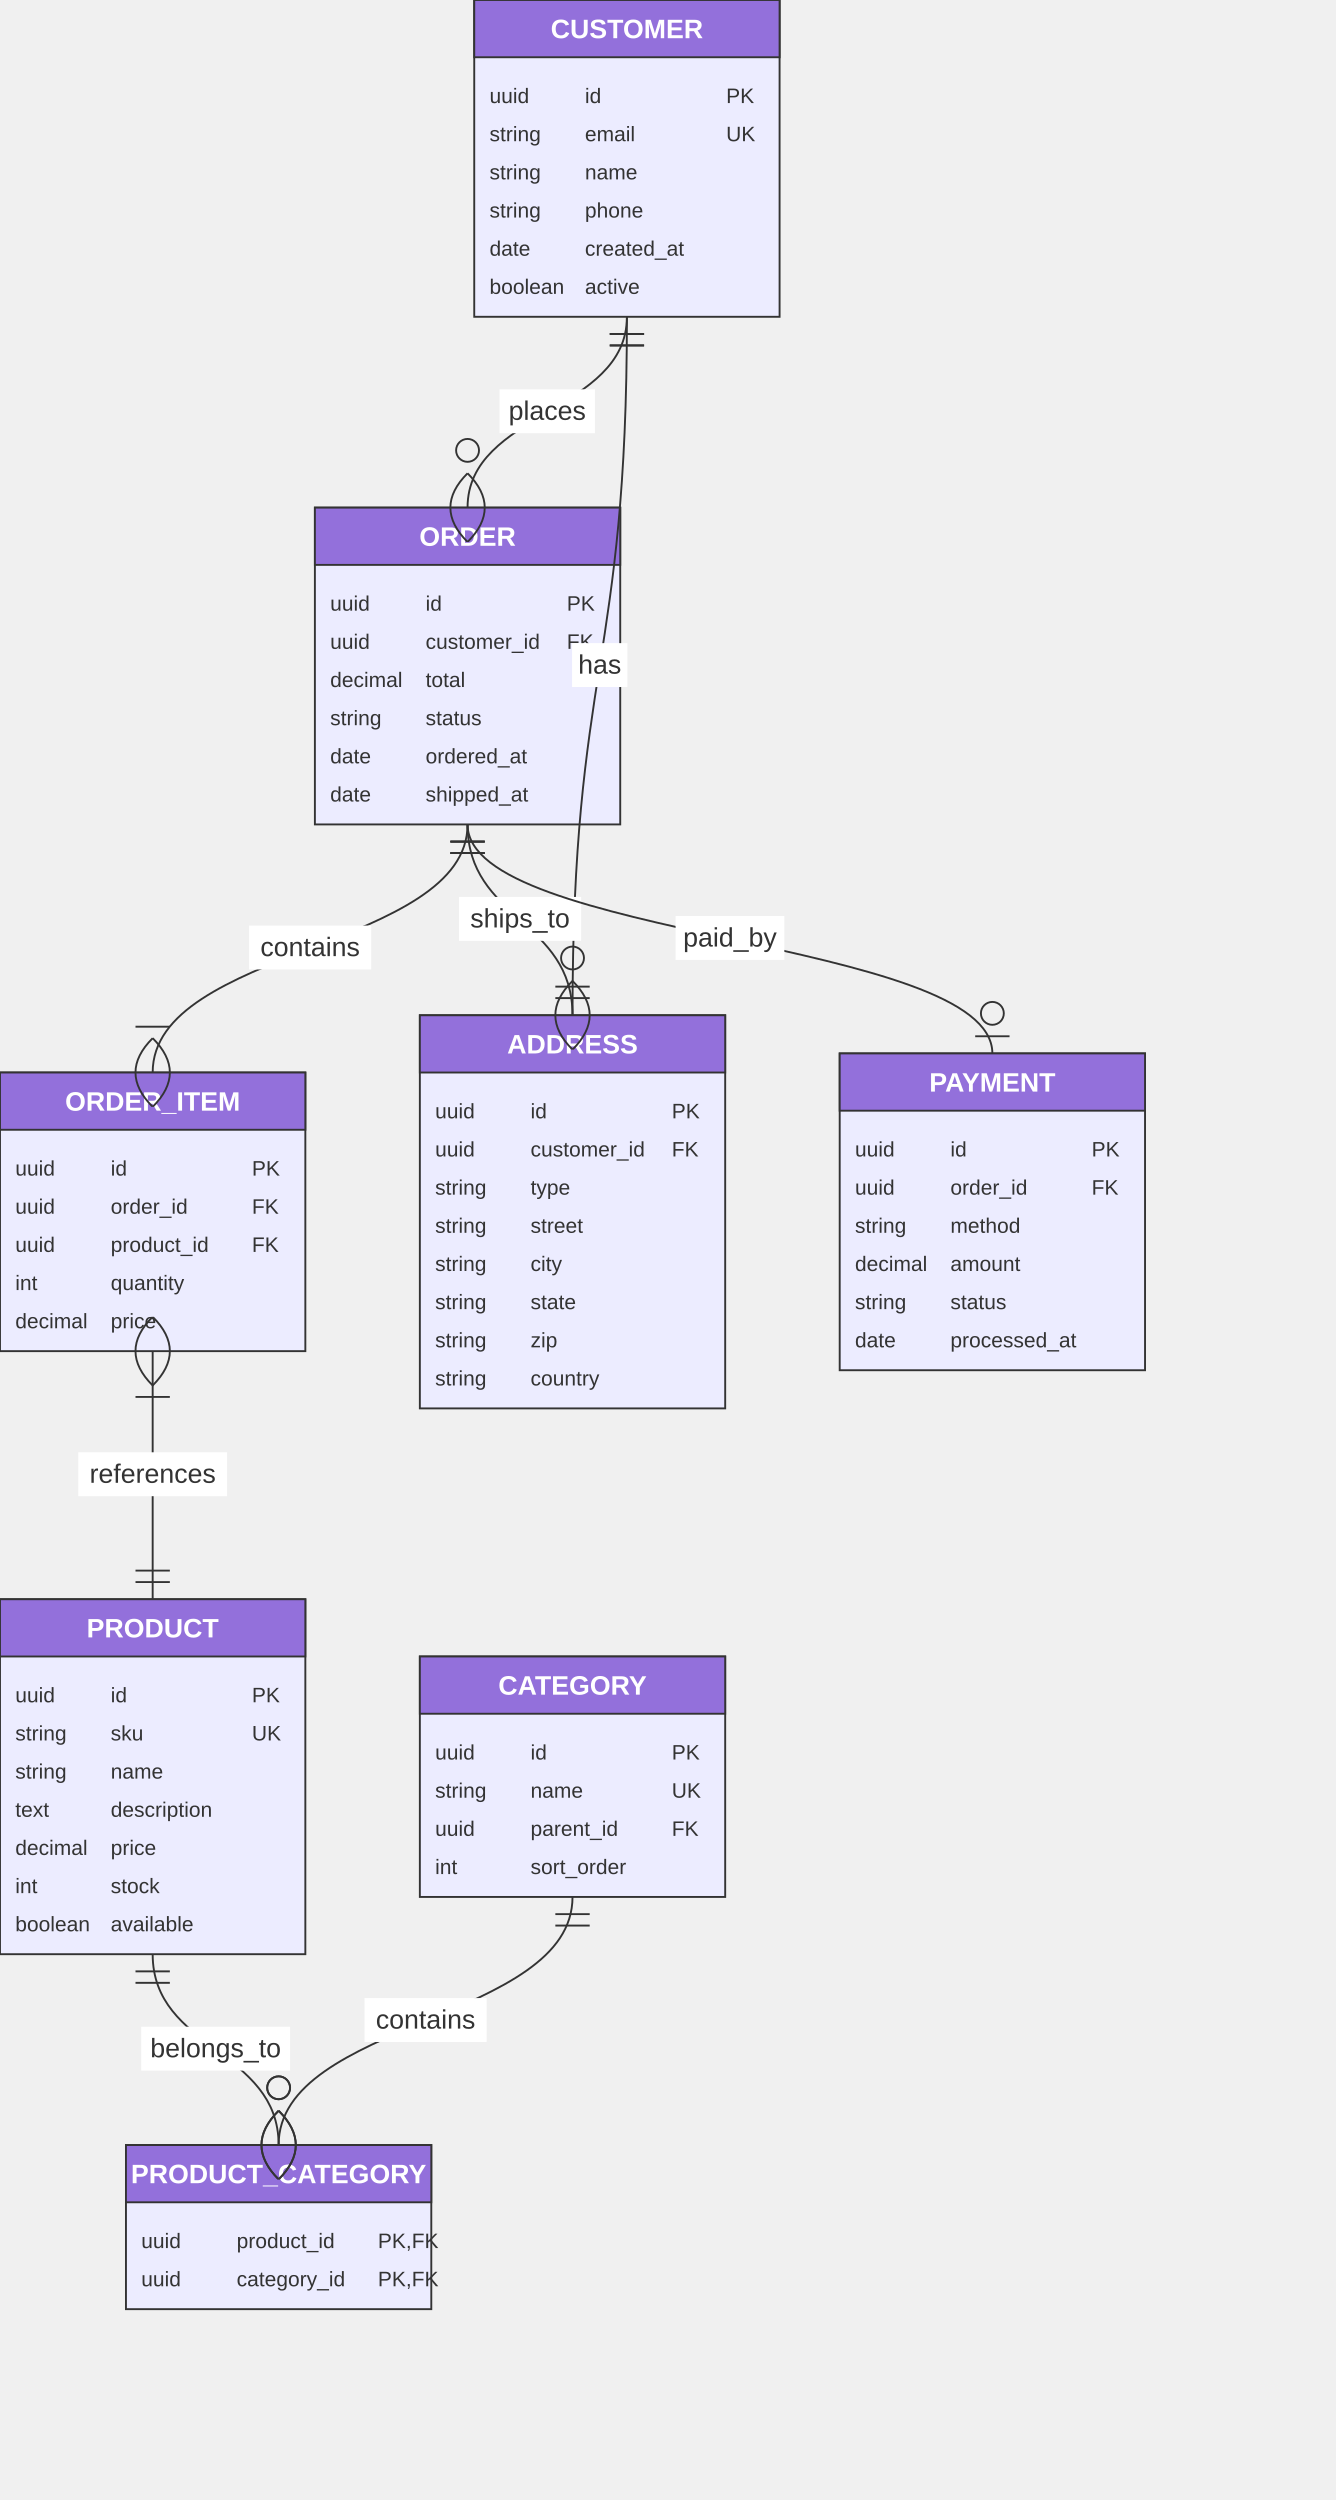
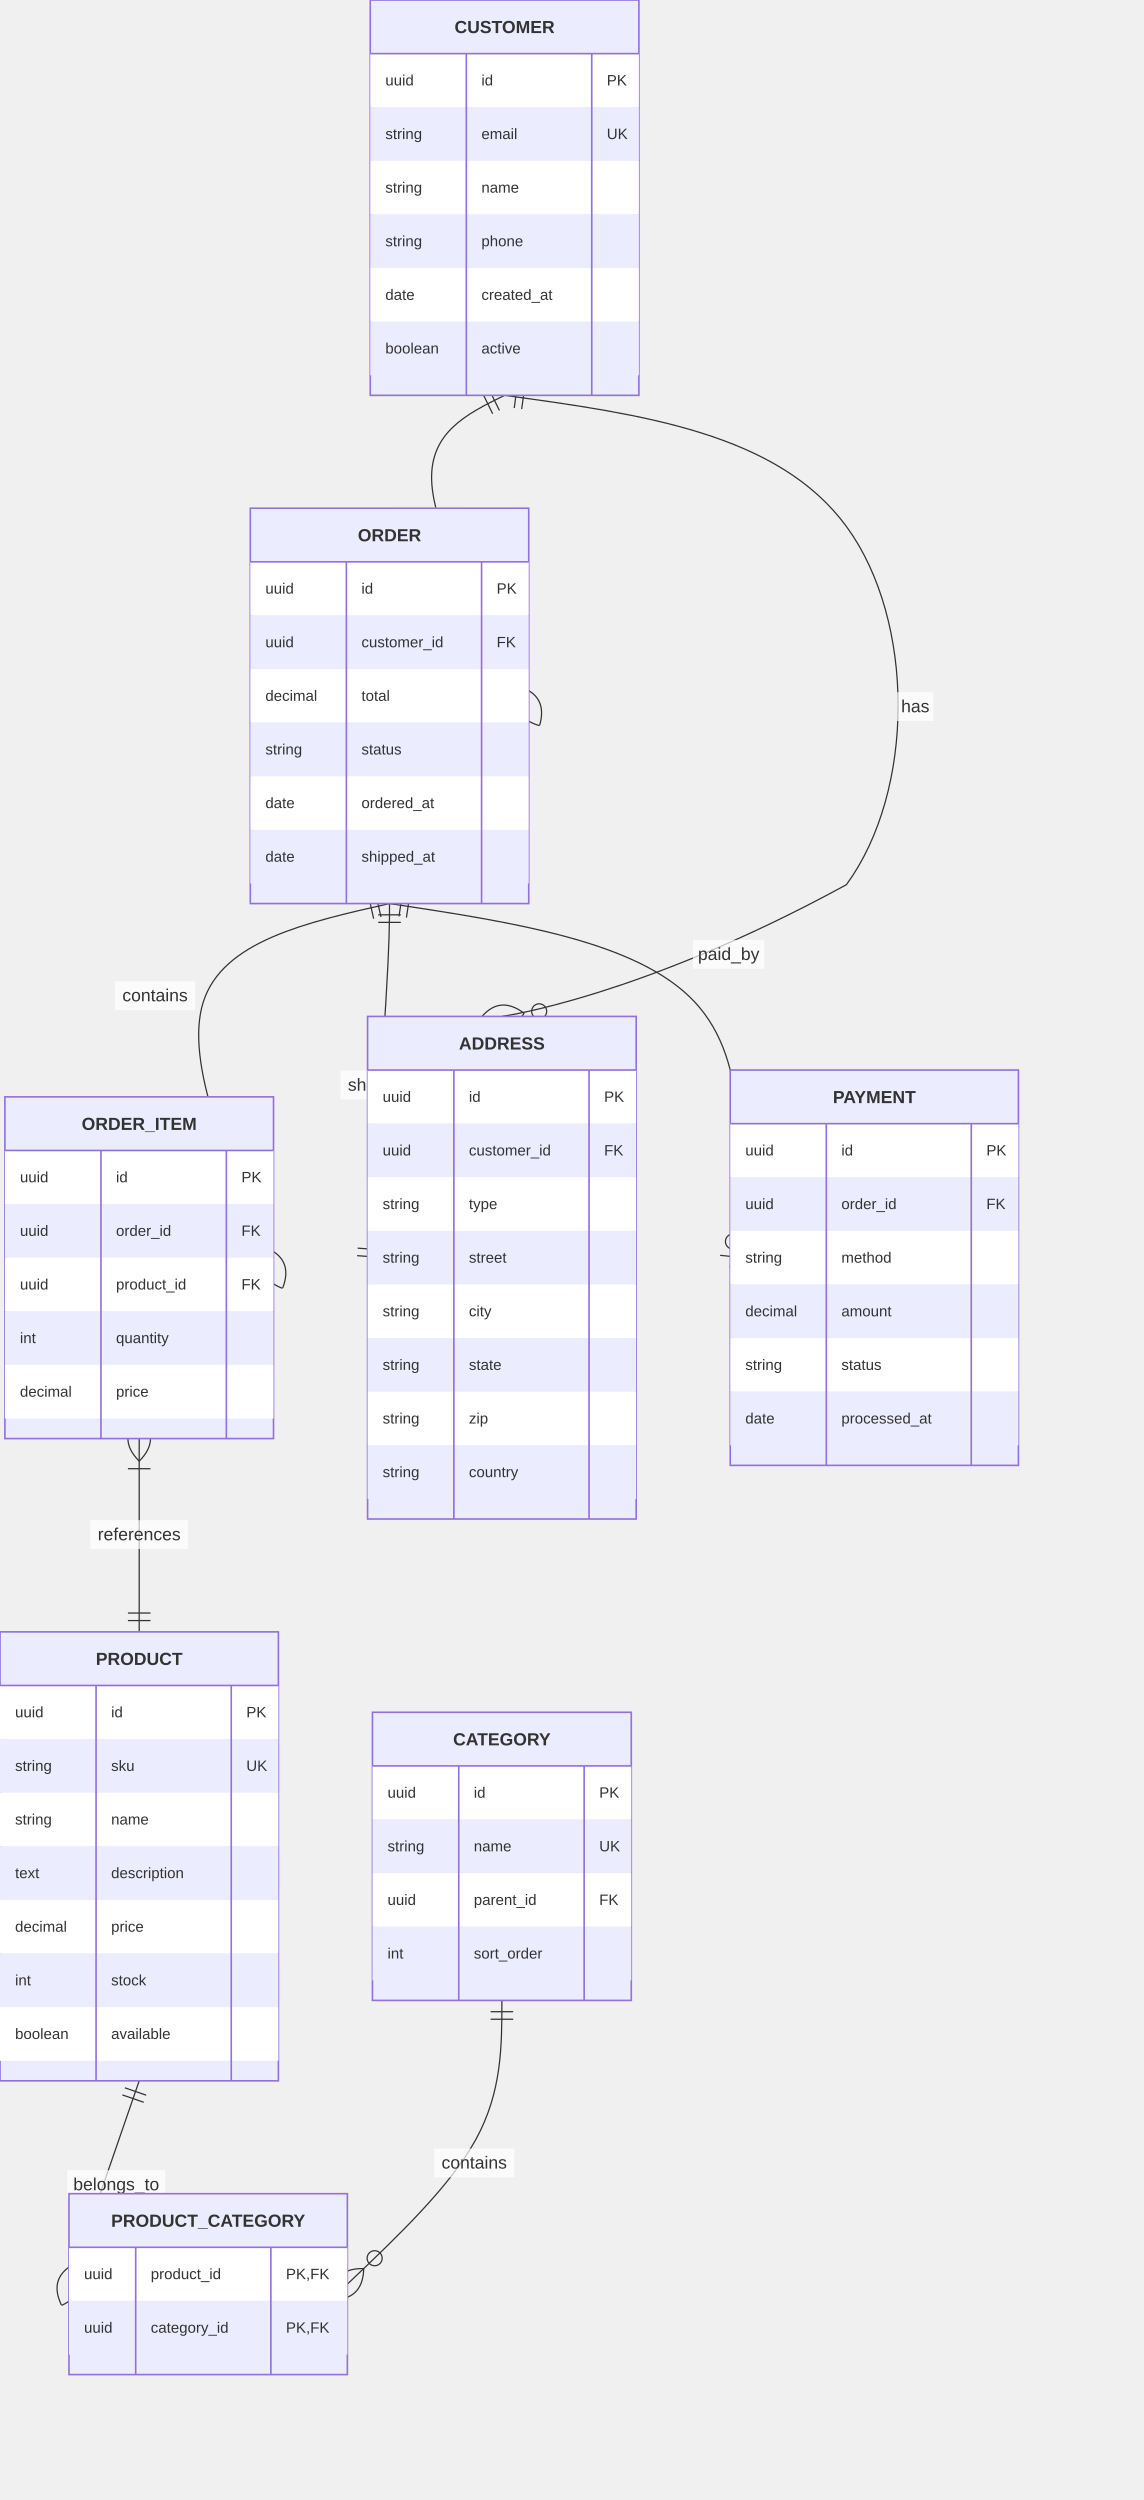
- <svg xmlns="http://www.w3.org/2000/svg" width="700" height="1310" viewBox="0 0 700 1310" class="mermaid">
+ <svg xmlns="http://www.w3.org/2000/svg" width="912.1" height="1993.5" viewBox="0 0 912.1 1993.5" class="mermaid">
  <style>

.mermaid {
  font-family: trebuchet ms, verdana, arial, sans-serif;
  font-size: 16px;
}

.node rect,
.node polygon,
.node circle,
.node ellipse,
.node path {
  fill: #ECECFF;
  stroke: #9370DB;
  stroke-width: 1px;
}

.node line {
  stroke: #9370DB;
  stroke-width: 1px;
}

.node .label {
  fill: #333333;
}

.node text {
  fill: #333333;
  font-family: trebuchet ms, verdana, arial, sans-serif;
  font-size: 16px;
}

.edge-path {
  fill: none;
  stroke: #333333;
  stroke-width: 1px;
}

.edge-label {
  fill: #333333;
  font-family: trebuchet ms, verdana, arial, sans-serif;
}

.edge-label-bg {
  fill: rgba(232, 232, 232, 0.8);
}

.subgraph {
  fill: #ffffde;
  stroke: #aaaa33;
  stroke-width: 1px;
}

.subgraph-title {
  fill: #333333;
  font-weight: bold;
}

.cluster rect {
  fill: #ffffde;
  stroke: #aaaa33;
  stroke-width: 1px;
  rx: 5px;
  ry: 5px;
}

.cluster-label {
  fill: #333333;
  font-family: trebuchet ms, verdana, arial, sans-serif;
  font-size: 16px;
  font-weight: bold;
}

marker path {
  fill: #333333;
  stroke: #333333;
}


.er-title {
  fill: #333333;
}

.entity-box {
  fill: #ECECFF;
-   stroke: #333333;
+   stroke: #9370DB;
}

.entity-header {
  fill: #9370DB;
-   stroke: #333333;
+   stroke: #9370DB;
}

.entity-name {
-   fill: #FFFFFF;
+   fill: #333333;
  font-weight: bold;
}

.entity-attr {
  fill: #333333;
}

.relationshipLine {
  stroke: #333333;
  stroke-width: 1;
  fill: none;
}

.relationship-label {
  fill: #333333;
}

+ .relationship-label-background {
+   fill: #ffffff;
+   opacity: 0.7;
+ }
+ 
.marker {
  fill: none;
  stroke: #333333;
  stroke-width: 1;
}

.marker circle {
-   fill: white;
+   fill: #ffffff;
+ }
+ 
+ .row-rect-odd {
+   fill: #ffffff;
+ }
+ 
+ .row-rect-even {
+   fill: #ECECFF;
+ }
+ 
+ .divider {
+   stroke: #9370DB;
}

  </style>
  <defs>
    <marker id="er-onlyOneStart" viewBox="0 0 18 18" refX="0" refY="9" markerWidth="18" markerHeight="18" orient="auto">
      <path d="M9,0 L9,18 M15,0 L15,18" class="marker" />
    </marker>
    <marker id="er-onlyOneEnd" viewBox="0 0 18 18" refX="18" refY="9" markerWidth="18" markerHeight="18" orient="auto">
      <path d="M3,0 L3,18 M9,0 L9,18" class="marker" />
    </marker>
    <marker id="er-zeroOrOneStart" viewBox="0 0 30 18" refX="0" refY="9" markerWidth="30" markerHeight="18" orient="auto">
      <circle cx="21" cy="9" r="6" class="marker" fill="white" />
      <path d="M9,0 L9,18" class="marker" />
    </marker>
    <marker id="er-zeroOrOneEnd" viewBox="0 0 30 18" refX="30" refY="9" markerWidth="30" markerHeight="18" orient="auto">
      <circle cx="9" cy="9" r="6" class="marker" fill="white" />
      <path d="M21,0 L21,18" class="marker" />
    </marker>
    <marker id="er-oneOrMoreStart" viewBox="0 0 45 36" refX="18" refY="18" markerWidth="45" markerHeight="36" orient="auto">
      <path d="M0,18 Q 18,0 36,18 Q 18,36 0,18 M42,9 L42,27" class="marker" />
    </marker>
    <marker id="er-oneOrMoreEnd" viewBox="0 0 45 36" refX="27" refY="18" markerWidth="45" markerHeight="36" orient="auto">
      <path d="M3,9 L3,27 M9,18 Q27,0 45,18 Q27,36 9,18" class="marker" />
    </marker>
    <marker id="er-zeroOrMoreStart" viewBox="0 0 57 36" refX="18" refY="18" markerWidth="57" markerHeight="36" orient="auto">
      <circle cx="48" cy="18" r="6" class="marker" fill="white" />
      <path d="M0,18 Q18,0 36,18 Q18,36 0,18" class="marker" />
    </marker>
    <marker id="er-zeroOrMoreEnd" viewBox="0 0 57 36" refX="39" refY="18" markerWidth="57" markerHeight="36" orient="auto">
      <circle cx="9" cy="18" r="6" class="marker" fill="white" />
      <path d="M21,18 Q39,0 57,18 Q39,36 21,18" class="marker" />
    </marker>
  </defs>
  <g class="root">
    <g class="clusters">

    </g>
    <g class="edgePaths">

    </g>
    <g class="edgeLabels">

    </g>
    <g class="nodes">

    </g>
+     <g class="relationship">
+       <path d="M 402.35 315.25 C 371.77 330.25, 341.18 345.25, 344.39 386.52 C 347.60 427.79, 384.60 495.33, 421.60 562.88" class="relationshipLine" marker-end="url(#er-zeroOrMoreEnd)" marker-start="url(#er-onlyOneStart)" />
+       <rect x="316.551" y="404.75" width="50" height="23" rx="0" ry="0" class="relationship-label-background" />
+       <text x="341.551" y="420.75" class="relationship-label" text-anchor="middle" font-size="14">places</text>
+     </g>
+     <g class="relationship">
+       <path d="M 310.60 720.50 C 244.07 735.50, 177.53 750.50, 162.12 798.90 C 146.70 847.29, 182.40 929.08, 218.10 1010.88" class="relationshipLine" marker-start="url(#er-onlyOneStart)" marker-end="url(#er-oneOrMoreEnd)" />
+       <rect x="91.625" y="782.425" width="64" height="23" rx="0" ry="0" class="relationship-label-background" />
+       <text x="123.625" y="798.425" class="relationship-label" font-size="14" text-anchor="middle">contains</text>
+     </g>
+     <g class="relationship">
+       <path d="M 111.00 1147.12 C 111.00 1183.50, 111.00 1219.88, 111.00 1245.56 C 111.00 1271.25, 111.00 1286.25, 111.00 1301.25" class="relationshipLine" marker-start="url(#er-oneOrMoreStart)" marker-end="url(#er-onlyOneEnd)" />
+       <rect x="72" y="1212.188" width="78" height="23" rx="0" ry="0" class="relationship-label-background" />
+       <text x="111" y="1228.188" class="relationship-label" font-size="14" text-anchor="middle">references</text>
+     </g>
+     <g class="relationship">
+       <path d="M 111.00 1659.25 L 55.00 1821.38" class="relationshipLine" marker-end="url(#er-zeroOrMoreEnd)" marker-start="url(#er-onlyOneStart)" />
+       <rect x="53.705" y="1730.513" width="78" height="23" rx="0" ry="0" class="relationship-label-background" />
+       <text x="92.705" y="1746.513" class="relationship-label" text-anchor="middle" font-size="14">belongs_to</text>
+     </g>
+     <g class="relationship">
+       <path d="M 400.20 1595.12 C 400.20 1631.50, 400.20 1667.88, 379.67 1705.58 C 359.13 1743.29, 318.07 1782.33, 277.00 1821.38" class="relationshipLine" marker-end="url(#er-zeroOrMoreEnd)" marker-start="url(#er-onlyOneStart)" />
+       <rect x="346.144" y="1713.218" width="64" height="23" rx="0" ry="0" class="relationship-label-background" />
+       <text x="378.144" y="1729.218" class="relationship-label" font-size="14" text-anchor="middle">contains</text>
+     </g>
+     <g class="relationship">
+       <path d="M 402.35 315.25 C 511.52 330.25, 620.68 345.25, 675.27 420.29 C 729.85 495.33, 729.85 630.42, 674.91 705.46 C 510.08 795.50, 400.20 810.50, 400.20 810.50" class="relationshipLine" marker-end="url(#er-zeroOrMoreEnd)" marker-start="url(#er-onlyOneStart)" />
+       <rect x="715.35" y="551.94" width="29" height="23" rx="0" ry="0" class="relationship-label-background" />
+       <text x="729.85" y="567.94" class="relationship-label" font-size="14" text-anchor="middle">has</text>
+     </g>
+     <g class="relationship">
+       <path d="M 310.60 720.50 C 310.60 735.50, 310.60 750.50, 307.68 798.90 C 304.77 847.29, 298.93 929.08, 293.10 1010.88" class="relationshipLine" marker-end="url(#er-onlyOneEnd)" marker-start="url(#er-onlyOneStart)" />
+       <rect x="271.451" y="853.745" width="64" height="23" rx="0" ry="0" class="relationship-label-background" />
+       <text x="303.451" y="869.745" class="relationship-label" text-anchor="middle" font-size="14">ships_to</text>
+     </g>
+     <g class="relationship">
+       <path d="M 310.60 720.50 C 409.60 735.50, 508.60 750.50, 553.88 798.90 C 599.17 847.29, 590.73 929.08, 582.30 1010.88" class="relationshipLine" marker-start="url(#er-onlyOneStart)" marker-end="url(#er-zeroOrOneEnd)" />
+       <rect x="552.546" y="749.477" width="57" height="23" rx="0" ry="0" class="relationship-label-background" />
+       <text x="581.046" y="765.477" class="relationship-label" font-size="14" text-anchor="middle">paid_by</text>
+     </g>
    <g class="entity-node" id="entity-ADDRESS-6">
-       <rect x="220" y="532" width="160" height="206" rx="0" ry="0" class="entity-box" fill="#ECECFF" stroke="#333333" stroke-width="1" />
-       <rect x="220" y="532" width="160" height="30" rx="0" ry="0" class="entity-header" fill="#9370DB" stroke="#333333" stroke-width="1" />
-       <text x="300" y="552" class="entity-name" text-anchor="middle" fill="#FFFFFF" font-weight="bold" font-size="14">ADDRESS</text>
-       <text x="228" y="586" class="entity-attr attribute-type" font-size="11" text-anchor="start">uuid</text>
-       <text x="278" y="586" class="entity-attr attribute-name" text-anchor="start" font-size="11">id</text>
-       <text x="352" y="586" class="entity-attr attribute-key" text-anchor="start" font-size="11">PK</text>
-       <text x="228" y="606" class="entity-attr attribute-type" font-size="11" text-anchor="start">uuid</text>
-       <text x="278" y="606" class="entity-attr attribute-name" font-size="11" text-anchor="start">customer_id</text>
-       <text x="352" y="606" class="entity-attr attribute-key" font-size="11" text-anchor="start">FK</text>
-       <text x="228" y="626" class="entity-attr attribute-type" font-size="11" text-anchor="start">string</text>
-       <text x="278" y="626" class="entity-attr attribute-name" font-size="11" text-anchor="start">type</text>
-       <text x="228" y="646" class="entity-attr attribute-type" text-anchor="start" font-size="11">string</text>
-       <text x="278" y="646" class="entity-attr attribute-name" text-anchor="start" font-size="11">street</text>
-       <text x="228" y="666" class="entity-attr attribute-type" font-size="11" text-anchor="start">string</text>
-       <text x="278" y="666" class="entity-attr attribute-name" text-anchor="start" font-size="11">city</text>
-       <text x="228" y="686" class="entity-attr attribute-type" font-size="11" text-anchor="start">string</text>
-       <text x="278" y="686" class="entity-attr attribute-name" text-anchor="start" font-size="11">state</text>
-       <text x="228" y="706" class="entity-attr attribute-type" text-anchor="start" font-size="11">string</text>
-       <text x="278" y="706" class="entity-attr attribute-name" font-size="11" text-anchor="start">zip</text>
-       <text x="228" y="726" class="entity-attr attribute-type" font-size="11" text-anchor="start">string</text>
-       <text x="278" y="726" class="entity-attr attribute-name" text-anchor="start" font-size="11">country</text>
+       <rect x="293.1" y="810.5" width="214.2" height="400.75" rx="0" ry="0" class="entity-box" stroke-width="1.3" />
+       <rect x="293.1" y="853.25" width="214.2" height="42.75" rx="0" ry="0" class="row-rect-odd" stroke-width="1.3" />
+       <rect x="293.1" y="896" width="214.2" height="42.75" rx="0" ry="0" class="row-rect-even" stroke-width="1.3" />
+       <rect x="293.1" y="938.75" width="214.2" height="42.75" rx="0" ry="0" class="row-rect-odd" stroke-width="1.3" />
+       <rect x="293.1" y="981.5" width="214.2" height="42.75" rx="0" ry="0" class="row-rect-even" stroke-width="1.3" />
+       <rect x="293.1" y="1024.25" width="214.2" height="42.75" rx="0" ry="0" class="row-rect-odd" stroke-width="1.3" />
+       <rect x="293.1" y="1067" width="214.2" height="42.75" rx="0" ry="0" class="row-rect-even" stroke-width="1.3" />
+       <rect x="293.1" y="1109.75" width="214.2" height="42.75" rx="0" ry="0" class="row-rect-odd" stroke-width="1.3" />
+       <rect x="293.1" y="1152.5" width="214.2" height="42.75" rx="0" ry="0" class="row-rect-even" stroke-width="1.3" />
+       <line x1="293.1" y1="853.25" x2="507.3" y2="853.25" class="divider" stroke-width="1.3" />
+       <line x1="361.9" y1="853.25" x2="361.9" y2="1211.25" class="divider" stroke-width="1.3" />
+       <line x1="469.7" y1="853.25" x2="469.7" y2="1211.25" class="divider" stroke-width="1.3" />
+       <text x="400.2" y="836.875" class="entity-name" font-size="14" text-anchor="middle">ADDRESS</text>
+       <text x="305.1" y="878.625" class="entity-attr attribute-type" text-anchor="start" font-size="12">uuid</text>
+       <text x="373.9" y="878.625" class="entity-attr attribute-name" text-anchor="start" font-size="12">id</text>
+       <text x="481.7" y="878.625" class="entity-attr attribute-key" font-size="12" text-anchor="start">PK</text>
+       <text x="305.1" y="921.375" class="entity-attr attribute-type" font-size="12" text-anchor="start">uuid</text>
+       <text x="373.9" y="921.375" class="entity-attr attribute-name" text-anchor="start" font-size="12">customer_id</text>
+       <text x="481.7" y="921.375" class="entity-attr attribute-key" text-anchor="start" font-size="12">FK</text>
+       <text x="305.1" y="964.125" class="entity-attr attribute-type" text-anchor="start" font-size="12">string</text>
+       <text x="373.9" y="964.125" class="entity-attr attribute-name" text-anchor="start" font-size="12">type</text>
+       <text x="305.1" y="1006.875" class="entity-attr attribute-type" font-size="12" text-anchor="start">string</text>
+       <text x="373.9" y="1006.875" class="entity-attr attribute-name" text-anchor="start" font-size="12">street</text>
+       <text x="305.1" y="1049.625" class="entity-attr attribute-type" text-anchor="start" font-size="12">string</text>
+       <text x="373.9" y="1049.625" class="entity-attr attribute-name" text-anchor="start" font-size="12">city</text>
+       <text x="305.1" y="1092.375" class="entity-attr attribute-type" text-anchor="start" font-size="12">string</text>
+       <text x="373.9" y="1092.375" class="entity-attr attribute-name" font-size="12" text-anchor="start">state</text>
+       <text x="305.1" y="1135.125" class="entity-attr attribute-type" font-size="12" text-anchor="start">string</text>
+       <text x="373.9" y="1135.125" class="entity-attr attribute-name" font-size="12" text-anchor="start">zip</text>
+       <text x="305.1" y="1177.875" class="entity-attr attribute-type" text-anchor="start" font-size="12">string</text>
+       <text x="373.9" y="1177.875" class="entity-attr attribute-name" font-size="12" text-anchor="start">country</text>
    </g>
    <g class="entity-node" id="entity-CATEGORY-5">
-       <rect x="220" y="868" width="160" height="126" rx="0" ry="0" class="entity-box" stroke-width="1" stroke="#333333" fill="#ECECFF" />
-       <rect x="220" y="868" width="160" height="30" rx="0" ry="0" class="entity-header" stroke="#333333" fill="#9370DB" stroke-width="1" />
-       <text x="300" y="888" class="entity-name" fill="#FFFFFF" text-anchor="middle" font-size="14" font-weight="bold">CATEGORY</text>
-       <text x="228" y="922" class="entity-attr attribute-type" font-size="11" text-anchor="start">uuid</text>
-       <text x="278" y="922" class="entity-attr attribute-name" font-size="11" text-anchor="start">id</text>
-       <text x="352" y="922" class="entity-attr attribute-key" font-size="11" text-anchor="start">PK</text>
-       <text x="228" y="942" class="entity-attr attribute-type" font-size="11" text-anchor="start">string</text>
-       <text x="278" y="942" class="entity-attr attribute-name" text-anchor="start" font-size="11">name</text>
-       <text x="352" y="942" class="entity-attr attribute-key" font-size="11" text-anchor="start">UK</text>
-       <text x="228" y="962" class="entity-attr attribute-type" font-size="11" text-anchor="start">uuid</text>
-       <text x="278" y="962" class="entity-attr attribute-name" text-anchor="start" font-size="11">parent_id</text>
-       <text x="352" y="962" class="entity-attr attribute-key" text-anchor="start" font-size="11">FK</text>
-       <text x="228" y="982" class="entity-attr attribute-type" font-size="11" text-anchor="start">int</text>
-       <text x="278" y="982" class="entity-attr attribute-name" font-size="11" text-anchor="start">sort_order</text>
+       <rect x="297" y="1365.375" width="206.4" height="229.75" rx="0" ry="0" class="entity-box" stroke-width="1.3" />
+       <rect x="297" y="1408.125" width="206.4" height="42.75" rx="0" ry="0" class="row-rect-odd" stroke-width="1.3" />
+       <rect x="297" y="1450.875" width="206.4" height="42.75" rx="0" ry="0" class="row-rect-even" stroke-width="1.3" />
+       <rect x="297" y="1493.625" width="206.4" height="42.75" rx="0" ry="0" class="row-rect-odd" stroke-width="1.3" />
+       <rect x="297" y="1536.375" width="206.4" height="42.75" rx="0" ry="0" class="row-rect-even" stroke-width="1.3" />
+       <line x1="297" y1="1408.125" x2="503.4" y2="1408.125" class="divider" stroke-width="1.3" />
+       <line x1="365.8" y1="1408.125" x2="365.8" y2="1595.125" class="divider" stroke-width="1.3" />
+       <line x1="465.8" y1="1408.125" x2="465.8" y2="1595.125" class="divider" stroke-width="1.3" />
+       <text x="400.2" y="1391.75" class="entity-name" font-size="14" text-anchor="middle">CATEGORY</text>
+       <text x="309" y="1433.5" class="entity-attr attribute-type" text-anchor="start" font-size="12">uuid</text>
+       <text x="377.8" y="1433.5" class="entity-attr attribute-name" text-anchor="start" font-size="12">id</text>
+       <text x="477.8" y="1433.5" class="entity-attr attribute-key" font-size="12" text-anchor="start">PK</text>
+       <text x="309" y="1476.25" class="entity-attr attribute-type" font-size="12" text-anchor="start">string</text>
+       <text x="377.8" y="1476.25" class="entity-attr attribute-name" text-anchor="start" font-size="12">name</text>
+       <text x="477.8" y="1476.25" class="entity-attr attribute-key" font-size="12" text-anchor="start">UK</text>
+       <text x="309" y="1519" class="entity-attr attribute-type" font-size="12" text-anchor="start">uuid</text>
+       <text x="377.8" y="1519" class="entity-attr attribute-name" font-size="12" text-anchor="start">parent_id</text>
+       <text x="477.8" y="1519" class="entity-attr attribute-key" text-anchor="start" font-size="12">FK</text>
+       <text x="309" y="1561.75" class="entity-attr attribute-type" text-anchor="start" font-size="12">int</text>
+       <text x="377.8" y="1561.75" class="entity-attr attribute-name" font-size="12" text-anchor="start">sort_order</text>
    </g>
    <g class="entity-node" id="entity-CUSTOMER-0">
-       <rect x="248.5" y="0" width="160" height="166" rx="0" ry="0" class="entity-box" stroke="#333333" fill="#ECECFF" stroke-width="1" />
-       <rect x="248.5" y="0" width="160" height="30" rx="0" ry="0" class="entity-header" stroke-width="1" stroke="#333333" fill="#9370DB" />
-       <text x="328.5" y="20" class="entity-name" text-anchor="middle" font-size="14" font-weight="bold" fill="#FFFFFF">CUSTOMER</text>
-       <text x="256.5" y="54" class="entity-attr attribute-type" text-anchor="start" font-size="11">uuid</text>
-       <text x="306.5" y="54" class="entity-attr attribute-name" font-size="11" text-anchor="start">id</text>
-       <text x="380.5" y="54" class="entity-attr attribute-key" text-anchor="start" font-size="11">PK</text>
-       <text x="256.5" y="74" class="entity-attr attribute-type" text-anchor="start" font-size="11">string</text>
-       <text x="306.5" y="74" class="entity-attr attribute-name" text-anchor="start" font-size="11">email</text>
-       <text x="380.5" y="74" class="entity-attr attribute-key" font-size="11" text-anchor="start">UK</text>
-       <text x="256.5" y="94" class="entity-attr attribute-type" font-size="11" text-anchor="start">string</text>
-       <text x="306.5" y="94" class="entity-attr attribute-name" text-anchor="start" font-size="11">name</text>
-       <text x="256.5" y="114" class="entity-attr attribute-type" text-anchor="start" font-size="11">string</text>
-       <text x="306.5" y="114" class="entity-attr attribute-name" text-anchor="start" font-size="11">phone</text>
-       <text x="256.5" y="134" class="entity-attr attribute-type" text-anchor="start" font-size="11">date</text>
-       <text x="306.5" y="134" class="entity-attr attribute-name" text-anchor="start" font-size="11">created_at</text>
-       <text x="256.5" y="154" class="entity-attr attribute-type" text-anchor="start" font-size="11">boolean</text>
-       <text x="306.5" y="154" class="entity-attr attribute-name" font-size="11" text-anchor="start">active</text>
+       <rect x="295.25" y="0" width="214.2" height="315.25" rx="0" ry="0" class="entity-box" stroke-width="1.3" />
+       <rect x="295.25" y="42.75" width="214.2" height="42.75" rx="0" ry="0" class="row-rect-odd" stroke-width="1.3" />
+       <rect x="295.25" y="85.5" width="214.2" height="42.75" rx="0" ry="0" class="row-rect-even" stroke-width="1.3" />
+       <rect x="295.25" y="128.25" width="214.2" height="42.75" rx="0" ry="0" class="row-rect-odd" stroke-width="1.3" />
+       <rect x="295.25" y="171" width="214.2" height="42.75" rx="0" ry="0" class="row-rect-even" stroke-width="1.3" />
+       <rect x="295.25" y="213.75" width="214.2" height="42.75" rx="0" ry="0" class="row-rect-odd" stroke-width="1.3" />
+       <rect x="295.25" y="256.5" width="214.2" height="42.75" rx="0" ry="0" class="row-rect-even" stroke-width="1.3" />
+       <line x1="295.25" y1="42.75" x2="509.45" y2="42.75" class="divider" stroke-width="1.3" />
+       <line x1="371.85" y1="42.75" x2="371.85" y2="315.25" class="divider" stroke-width="1.3" />
+       <line x1="471.85" y1="42.75" x2="471.85" y2="315.25" class="divider" stroke-width="1.3" />
+       <text x="402.35" y="26.375" class="entity-name" text-anchor="middle" font-size="14">CUSTOMER</text>
+       <text x="307.25" y="68.125" class="entity-attr attribute-type" font-size="12" text-anchor="start">uuid</text>
+       <text x="383.85" y="68.125" class="entity-attr attribute-name" font-size="12" text-anchor="start">id</text>
+       <text x="483.85" y="68.125" class="entity-attr attribute-key" font-size="12" text-anchor="start">PK</text>
+       <text x="307.25" y="110.875" class="entity-attr attribute-type" text-anchor="start" font-size="12">string</text>
+       <text x="383.85" y="110.875" class="entity-attr attribute-name" font-size="12" text-anchor="start">email</text>
+       <text x="483.85" y="110.875" class="entity-attr attribute-key" text-anchor="start" font-size="12">UK</text>
+       <text x="307.25" y="153.625" class="entity-attr attribute-type" text-anchor="start" font-size="12">string</text>
+       <text x="383.85" y="153.625" class="entity-attr attribute-name" text-anchor="start" font-size="12">name</text>
+       <text x="307.25" y="196.375" class="entity-attr attribute-type" font-size="12" text-anchor="start">string</text>
+       <text x="383.85" y="196.375" class="entity-attr attribute-name" font-size="12" text-anchor="start">phone</text>
+       <text x="307.25" y="239.125" class="entity-attr attribute-type" font-size="12" text-anchor="start">date</text>
+       <text x="383.85" y="239.125" class="entity-attr attribute-name" text-anchor="start" font-size="12">created_at</text>
+       <text x="307.25" y="281.875" class="entity-attr attribute-type" text-anchor="start" font-size="12">boolean</text>
+       <text x="383.85" y="281.875" class="entity-attr attribute-name" text-anchor="start" font-size="12">active</text>
    </g>
    <g class="entity-node" id="entity-ORDER-1">
-       <rect x="165" y="266" width="160" height="166" rx="0" ry="0" class="entity-box" fill="#ECECFF" stroke="#333333" stroke-width="1" />
-       <rect x="165" y="266" width="160" height="30" rx="0" ry="0" class="entity-header" stroke="#333333" fill="#9370DB" stroke-width="1" />
-       <text x="245" y="286" class="entity-name" font-weight="bold" fill="#FFFFFF" font-size="14" text-anchor="middle">ORDER</text>
-       <text x="173" y="320" class="entity-attr attribute-type" text-anchor="start" font-size="11">uuid</text>
-       <text x="223" y="320" class="entity-attr attribute-name" font-size="11" text-anchor="start">id</text>
-       <text x="297" y="320" class="entity-attr attribute-key" text-anchor="start" font-size="11">PK</text>
-       <text x="173" y="340" class="entity-attr attribute-type" font-size="11" text-anchor="start">uuid</text>
-       <text x="223" y="340" class="entity-attr attribute-name" font-size="11" text-anchor="start">customer_id</text>
-       <text x="297" y="340" class="entity-attr attribute-key" font-size="11" text-anchor="start">FK</text>
-       <text x="173" y="360" class="entity-attr attribute-type" text-anchor="start" font-size="11">decimal</text>
-       <text x="223" y="360" class="entity-attr attribute-name" text-anchor="start" font-size="11">total</text>
-       <text x="173" y="380" class="entity-attr attribute-type" text-anchor="start" font-size="11">string</text>
-       <text x="223" y="380" class="entity-attr attribute-name" text-anchor="start" font-size="11">status</text>
-       <text x="173" y="400" class="entity-attr attribute-type" text-anchor="start" font-size="11">date</text>
-       <text x="223" y="400" class="entity-attr attribute-name" font-size="11" text-anchor="start">ordered_at</text>
-       <text x="173" y="420" class="entity-attr attribute-type" text-anchor="start" font-size="11">date</text>
-       <text x="223" y="420" class="entity-attr attribute-name" text-anchor="start" font-size="11">shipped_at</text>
+       <rect x="199.6" y="405.25" width="222" height="315.25" rx="0" ry="0" class="entity-box" stroke-width="1.3" />
+       <rect x="199.6" y="448" width="222" height="42.75" rx="0" ry="0" class="row-rect-odd" stroke-width="1.3" />
+       <rect x="199.6" y="490.75" width="222" height="42.75" rx="0" ry="0" class="row-rect-even" stroke-width="1.3" />
+       <rect x="199.6" y="533.5" width="222" height="42.75" rx="0" ry="0" class="row-rect-odd" stroke-width="1.3" />
+       <rect x="199.6" y="576.25" width="222" height="42.75" rx="0" ry="0" class="row-rect-even" stroke-width="1.3" />
+       <rect x="199.6" y="619" width="222" height="42.75" rx="0" ry="0" class="row-rect-odd" stroke-width="1.3" />
+       <rect x="199.6" y="661.75" width="222" height="42.75" rx="0" ry="0" class="row-rect-even" stroke-width="1.3" />
+       <line x1="199.6" y1="448" x2="421.6" y2="448" class="divider" stroke-width="1.3" />
+       <line x1="276.2" y1="448" x2="276.2" y2="720.5" class="divider" stroke-width="1.3" />
+       <line x1="384" y1="448" x2="384" y2="720.5" class="divider" stroke-width="1.3" />
+       <text x="310.6" y="431.625" class="entity-name" text-anchor="middle" font-size="14">ORDER</text>
+       <text x="211.6" y="473.375" class="entity-attr attribute-type" font-size="12" text-anchor="start">uuid</text>
+       <text x="288.2" y="473.375" class="entity-attr attribute-name" text-anchor="start" font-size="12">id</text>
+       <text x="396" y="473.375" class="entity-attr attribute-key" text-anchor="start" font-size="12">PK</text>
+       <text x="211.6" y="516.125" class="entity-attr attribute-type" font-size="12" text-anchor="start">uuid</text>
+       <text x="288.2" y="516.125" class="entity-attr attribute-name" text-anchor="start" font-size="12">customer_id</text>
+       <text x="396" y="516.125" class="entity-attr attribute-key" text-anchor="start" font-size="12">FK</text>
+       <text x="211.6" y="558.875" class="entity-attr attribute-type" text-anchor="start" font-size="12">decimal</text>
+       <text x="288.2" y="558.875" class="entity-attr attribute-name" font-size="12" text-anchor="start">total</text>
+       <text x="211.6" y="601.625" class="entity-attr attribute-type" font-size="12" text-anchor="start">string</text>
+       <text x="288.2" y="601.625" class="entity-attr attribute-name" font-size="12" text-anchor="start">status</text>
+       <text x="211.6" y="644.375" class="entity-attr attribute-type" text-anchor="start" font-size="12">date</text>
+       <text x="288.2" y="644.375" class="entity-attr attribute-name" text-anchor="start" font-size="12">ordered_at</text>
+       <text x="211.6" y="687.125" class="entity-attr attribute-type" text-anchor="start" font-size="12">date</text>
+       <text x="288.2" y="687.125" class="entity-attr attribute-name" font-size="12" text-anchor="start">shipped_at</text>
    </g>
    <g class="entity-node" id="entity-ORDER_ITEM-2">
-       <rect x="0" y="562" width="160" height="146" rx="0" ry="0" class="entity-box" stroke="#333333" stroke-width="1" fill="#ECECFF" />
-       <rect x="0" y="562" width="160" height="30" rx="0" ry="0" class="entity-header" stroke="#333333" fill="#9370DB" stroke-width="1" />
-       <text x="80" y="582" class="entity-name" fill="#FFFFFF" text-anchor="middle" font-size="14" font-weight="bold">ORDER_ITEM</text>
-       <text x="8" y="616" class="entity-attr attribute-type" font-size="11" text-anchor="start">uuid</text>
-       <text x="58" y="616" class="entity-attr attribute-name" text-anchor="start" font-size="11">id</text>
-       <text x="132" y="616" class="entity-attr attribute-key" text-anchor="start" font-size="11">PK</text>
-       <text x="8" y="636" class="entity-attr attribute-type" text-anchor="start" font-size="11">uuid</text>
-       <text x="58" y="636" class="entity-attr attribute-name" text-anchor="start" font-size="11">order_id</text>
-       <text x="132" y="636" class="entity-attr attribute-key" text-anchor="start" font-size="11">FK</text>
-       <text x="8" y="656" class="entity-attr attribute-type" font-size="11" text-anchor="start">uuid</text>
-       <text x="58" y="656" class="entity-attr attribute-name" font-size="11" text-anchor="start">product_id</text>
-       <text x="132" y="656" class="entity-attr attribute-key" font-size="11" text-anchor="start">FK</text>
-       <text x="8" y="676" class="entity-attr attribute-type" font-size="11" text-anchor="start">int</text>
-       <text x="58" y="676" class="entity-attr attribute-name" font-size="11" text-anchor="start">quantity</text>
-       <text x="8" y="696" class="entity-attr attribute-type" font-size="11" text-anchor="start">decimal</text>
-       <text x="58" y="696" class="entity-attr attribute-name" text-anchor="start" font-size="11">price</text>
+       <rect x="3.9" y="874.625" width="214.2" height="272.5" rx="0" ry="0" class="entity-box" stroke-width="1.3" />
+       <rect x="3.9" y="917.375" width="214.2" height="42.75" rx="0" ry="0" class="row-rect-odd" stroke-width="1.3" />
+       <rect x="3.9" y="960.125" width="214.2" height="42.75" rx="0" ry="0" class="row-rect-even" stroke-width="1.3" />
+       <rect x="3.9" y="1002.875" width="214.2" height="42.75" rx="0" ry="0" class="row-rect-odd" stroke-width="1.3" />
+       <rect x="3.9" y="1045.625" width="214.2" height="42.75" rx="0" ry="0" class="row-rect-even" stroke-width="1.3" />
+       <rect x="3.9" y="1088.375" width="214.2" height="42.75" rx="0" ry="0" class="row-rect-odd" stroke-width="1.3" />
+       <line x1="3.9" y1="917.375" x2="218.1" y2="917.375" class="divider" stroke-width="1.3" />
+       <line x1="80.5" y1="917.375" x2="80.5" y2="1147.125" class="divider" stroke-width="1.3" />
+       <line x1="180.5" y1="917.375" x2="180.5" y2="1147.125" class="divider" stroke-width="1.3" />
+       <text x="111" y="901" class="entity-name" text-anchor="middle" font-size="14">ORDER_ITEM</text>
+       <text x="15.9" y="942.75" class="entity-attr attribute-type" text-anchor="start" font-size="12">uuid</text>
+       <text x="92.5" y="942.75" class="entity-attr attribute-name" font-size="12" text-anchor="start">id</text>
+       <text x="192.5" y="942.75" class="entity-attr attribute-key" text-anchor="start" font-size="12">PK</text>
+       <text x="15.9" y="985.5" class="entity-attr attribute-type" font-size="12" text-anchor="start">uuid</text>
+       <text x="92.5" y="985.5" class="entity-attr attribute-name" font-size="12" text-anchor="start">order_id</text>
+       <text x="192.5" y="985.5" class="entity-attr attribute-key" font-size="12" text-anchor="start">FK</text>
+       <text x="15.9" y="1028.25" class="entity-attr attribute-type" text-anchor="start" font-size="12">uuid</text>
+       <text x="92.5" y="1028.25" class="entity-attr attribute-name" text-anchor="start" font-size="12">product_id</text>
+       <text x="192.5" y="1028.25" class="entity-attr attribute-key" text-anchor="start" font-size="12">FK</text>
+       <text x="15.9" y="1071" class="entity-attr attribute-type" text-anchor="start" font-size="12">int</text>
+       <text x="92.5" y="1071" class="entity-attr attribute-name" font-size="12" text-anchor="start">quantity</text>
+       <text x="15.9" y="1113.75" class="entity-attr attribute-type" text-anchor="start" font-size="12">decimal</text>
+       <text x="92.5" y="1113.75" class="entity-attr attribute-name" font-size="12" text-anchor="start">price</text>
    </g>
    <g class="entity-node" id="entity-PAYMENT-7">
-       <rect x="440" y="552" width="160" height="166" rx="0" ry="0" class="entity-box" stroke="#333333" fill="#ECECFF" stroke-width="1" />
-       <rect x="440" y="552" width="160" height="30" rx="0" ry="0" class="entity-header" fill="#9370DB" stroke-width="1" stroke="#333333" />
-       <text x="520" y="572" class="entity-name" text-anchor="middle" font-weight="bold" font-size="14" fill="#FFFFFF">PAYMENT</text>
-       <text x="448" y="606" class="entity-attr attribute-type" text-anchor="start" font-size="11">uuid</text>
-       <text x="498" y="606" class="entity-attr attribute-name" text-anchor="start" font-size="11">id</text>
-       <text x="572" y="606" class="entity-attr attribute-key" font-size="11" text-anchor="start">PK</text>
-       <text x="448" y="626" class="entity-attr attribute-type" font-size="11" text-anchor="start">uuid</text>
-       <text x="498" y="626" class="entity-attr attribute-name" font-size="11" text-anchor="start">order_id</text>
-       <text x="572" y="626" class="entity-attr attribute-key" text-anchor="start" font-size="11">FK</text>
-       <text x="448" y="646" class="entity-attr attribute-type" text-anchor="start" font-size="11">string</text>
-       <text x="498" y="646" class="entity-attr attribute-name" font-size="11" text-anchor="start">method</text>
-       <text x="448" y="666" class="entity-attr attribute-type" text-anchor="start" font-size="11">decimal</text>
-       <text x="498" y="666" class="entity-attr attribute-name" font-size="11" text-anchor="start">amount</text>
-       <text x="448" y="686" class="entity-attr attribute-type" text-anchor="start" font-size="11">string</text>
-       <text x="498" y="686" class="entity-attr attribute-name" font-size="11" text-anchor="start">status</text>
-       <text x="448" y="706" class="entity-attr attribute-type" font-size="11" text-anchor="start">date</text>
-       <text x="498" y="706" class="entity-attr attribute-name" text-anchor="start" font-size="11">processed_at</text>
+       <rect x="582.3" y="853.25" width="229.8" height="315.25" rx="0" ry="0" class="entity-box" stroke-width="1.3" />
+       <rect x="582.3" y="896" width="229.8" height="42.75" rx="0" ry="0" class="row-rect-odd" stroke-width="1.3" />
+       <rect x="582.3" y="938.75" width="229.8" height="42.75" rx="0" ry="0" class="row-rect-even" stroke-width="1.3" />
+       <rect x="582.3" y="981.5" width="229.8" height="42.75" rx="0" ry="0" class="row-rect-odd" stroke-width="1.3" />
+       <rect x="582.3" y="1024.25" width="229.8" height="42.75" rx="0" ry="0" class="row-rect-even" stroke-width="1.3" />
+       <rect x="582.3" y="1067" width="229.8" height="42.75" rx="0" ry="0" class="row-rect-odd" stroke-width="1.3" />
+       <rect x="582.3" y="1109.75" width="229.8" height="42.75" rx="0" ry="0" class="row-rect-even" stroke-width="1.3" />
+       <line x1="582.3" y1="896" x2="812.1" y2="896" class="divider" stroke-width="1.3" />
+       <line x1="658.9" y1="896" x2="658.9" y2="1168.5" class="divider" stroke-width="1.3" />
+       <line x1="774.5" y1="896" x2="774.5" y2="1168.5" class="divider" stroke-width="1.3" />
+       <text x="697.2" y="879.625" class="entity-name" font-size="14" text-anchor="middle">PAYMENT</text>
+       <text x="594.3" y="921.375" class="entity-attr attribute-type" text-anchor="start" font-size="12">uuid</text>
+       <text x="670.9" y="921.375" class="entity-attr attribute-name" text-anchor="start" font-size="12">id</text>
+       <text x="786.5" y="921.375" class="entity-attr attribute-key" text-anchor="start" font-size="12">PK</text>
+       <text x="594.3" y="964.125" class="entity-attr attribute-type" text-anchor="start" font-size="12">uuid</text>
+       <text x="670.9" y="964.125" class="entity-attr attribute-name" font-size="12" text-anchor="start">order_id</text>
+       <text x="786.5" y="964.125" class="entity-attr attribute-key" text-anchor="start" font-size="12">FK</text>
+       <text x="594.3" y="1006.875" class="entity-attr attribute-type" text-anchor="start" font-size="12">string</text>
+       <text x="670.9" y="1006.875" class="entity-attr attribute-name" font-size="12" text-anchor="start">method</text>
+       <text x="594.3" y="1049.625" class="entity-attr attribute-type" font-size="12" text-anchor="start">decimal</text>
+       <text x="670.9" y="1049.625" class="entity-attr attribute-name" font-size="12" text-anchor="start">amount</text>
+       <text x="594.3" y="1092.375" class="entity-attr attribute-type" font-size="12" text-anchor="start">string</text>
+       <text x="670.9" y="1092.375" class="entity-attr attribute-name" font-size="12" text-anchor="start">status</text>
+       <text x="594.3" y="1135.125" class="entity-attr attribute-type" font-size="12" text-anchor="start">date</text>
+       <text x="670.9" y="1135.125" class="entity-attr attribute-name" text-anchor="start" font-size="12">processed_at</text>
    </g>
    <g class="entity-node" id="entity-PRODUCT-3">
-       <rect x="0" y="838" width="160" height="186" rx="0" ry="0" class="entity-box" stroke="#333333" stroke-width="1" fill="#ECECFF" />
-       <rect x="0" y="838" width="160" height="30" rx="0" ry="0" class="entity-header" fill="#9370DB" stroke="#333333" stroke-width="1" />
-       <text x="80" y="858" class="entity-name" fill="#FFFFFF" font-weight="bold" font-size="14" text-anchor="middle">PRODUCT</text>
-       <text x="8" y="892" class="entity-attr attribute-type" text-anchor="start" font-size="11">uuid</text>
-       <text x="58" y="892" class="entity-attr attribute-name" text-anchor="start" font-size="11">id</text>
-       <text x="132" y="892" class="entity-attr attribute-key" font-size="11" text-anchor="start">PK</text>
-       <text x="8" y="912" class="entity-attr attribute-type" font-size="11" text-anchor="start">string</text>
-       <text x="58" y="912" class="entity-attr attribute-name" font-size="11" text-anchor="start">sku</text>
-       <text x="132" y="912" class="entity-attr attribute-key" text-anchor="start" font-size="11">UK</text>
-       <text x="8" y="932" class="entity-attr attribute-type" font-size="11" text-anchor="start">string</text>
-       <text x="58" y="932" class="entity-attr attribute-name" font-size="11" text-anchor="start">name</text>
-       <text x="8" y="952" class="entity-attr attribute-type" text-anchor="start" font-size="11">text</text>
-       <text x="58" y="952" class="entity-attr attribute-name" font-size="11" text-anchor="start">description</text>
-       <text x="8" y="972" class="entity-attr attribute-type" font-size="11" text-anchor="start">decimal</text>
-       <text x="58" y="972" class="entity-attr attribute-name" font-size="11" text-anchor="start">price</text>
-       <text x="8" y="992" class="entity-attr attribute-type" font-size="11" text-anchor="start">int</text>
-       <text x="58" y="992" class="entity-attr attribute-name" font-size="11" text-anchor="start">stock</text>
-       <text x="8" y="1012" class="entity-attr attribute-type" text-anchor="start" font-size="11">boolean</text>
-       <text x="58" y="1012" class="entity-attr attribute-name" font-size="11" text-anchor="start">available</text>
+       <rect x="-0" y="1301.25" width="222" height="358" rx="0" ry="0" class="entity-box" stroke-width="1.3" />
+       <rect x="-0" y="1344" width="222" height="42.75" rx="0" ry="0" class="row-rect-odd" stroke-width="1.3" />
+       <rect x="-0" y="1386.75" width="222" height="42.75" rx="0" ry="0" class="row-rect-even" stroke-width="1.3" />
+       <rect x="-0" y="1429.5" width="222" height="42.75" rx="0" ry="0" class="row-rect-odd" stroke-width="1.3" />
+       <rect x="-0" y="1472.25" width="222" height="42.75" rx="0" ry="0" class="row-rect-even" stroke-width="1.3" />
+       <rect x="-0" y="1515" width="222" height="42.75" rx="0" ry="0" class="row-rect-odd" stroke-width="1.3" />
+       <rect x="-0" y="1557.75" width="222" height="42.75" rx="0" ry="0" class="row-rect-even" stroke-width="1.3" />
+       <rect x="-0" y="1600.5" width="222" height="42.75" rx="0" ry="0" class="row-rect-odd" stroke-width="1.3" />
+       <line x1="-0" y1="1344" x2="222" y2="1344" class="divider" stroke-width="1.3" />
+       <line x1="76.6" y1="1344" x2="76.6" y2="1659.25" class="divider" stroke-width="1.3" />
+       <line x1="184.4" y1="1344" x2="184.4" y2="1659.25" class="divider" stroke-width="1.3" />
+       <text x="111" y="1327.625" class="entity-name" font-size="14" text-anchor="middle">PRODUCT</text>
+       <text x="12" y="1369.375" class="entity-attr attribute-type" text-anchor="start" font-size="12">uuid</text>
+       <text x="88.6" y="1369.375" class="entity-attr attribute-name" text-anchor="start" font-size="12">id</text>
+       <text x="196.4" y="1369.375" class="entity-attr attribute-key" font-size="12" text-anchor="start">PK</text>
+       <text x="12" y="1412.125" class="entity-attr attribute-type" font-size="12" text-anchor="start">string</text>
+       <text x="88.6" y="1412.125" class="entity-attr attribute-name" text-anchor="start" font-size="12">sku</text>
+       <text x="196.4" y="1412.125" class="entity-attr attribute-key" font-size="12" text-anchor="start">UK</text>
+       <text x="12" y="1454.875" class="entity-attr attribute-type" text-anchor="start" font-size="12">string</text>
+       <text x="88.6" y="1454.875" class="entity-attr attribute-name" text-anchor="start" font-size="12">name</text>
+       <text x="12" y="1497.625" class="entity-attr attribute-type" text-anchor="start" font-size="12">text</text>
+       <text x="88.6" y="1497.625" class="entity-attr attribute-name" text-anchor="start" font-size="12">description</text>
+       <text x="12" y="1540.375" class="entity-attr attribute-type" font-size="12" text-anchor="start">decimal</text>
+       <text x="88.6" y="1540.375" class="entity-attr attribute-name" text-anchor="start" font-size="12">price</text>
+       <text x="12" y="1583.125" class="entity-attr attribute-type" font-size="12" text-anchor="start">int</text>
+       <text x="88.6" y="1583.125" class="entity-attr attribute-name" text-anchor="start" font-size="12">stock</text>
+       <text x="12" y="1625.875" class="entity-attr attribute-type" text-anchor="start" font-size="12">boolean</text>
+       <text x="88.6" y="1625.875" class="entity-attr attribute-name" text-anchor="start" font-size="12">available</text>
    </g>
    <g class="entity-node" id="entity-PRODUCT_CATEGORY-4">
-       <rect x="66" y="1124" width="160" height="86" rx="0" ry="0" class="entity-box" stroke-width="1" fill="#ECECFF" stroke="#333333" />
-       <rect x="66" y="1124" width="160" height="30" rx="0" ry="0" class="entity-header" stroke="#333333" stroke-width="1" fill="#9370DB" />
-       <text x="146" y="1144" class="entity-name" text-anchor="middle" font-weight="bold" font-size="14" fill="#FFFFFF">PRODUCT_CATEGORY</text>
-       <text x="74" y="1178" class="entity-attr attribute-type" text-anchor="start" font-size="11">uuid</text>
-       <text x="124" y="1178" class="entity-attr attribute-name" text-anchor="start" font-size="11">product_id</text>
-       <text x="198" y="1178" class="entity-attr attribute-key" font-size="11" text-anchor="start">PK,FK</text>
-       <text x="74" y="1198" class="entity-attr attribute-type" text-anchor="start" font-size="11">uuid</text>
-       <text x="124" y="1198" class="entity-attr attribute-name" font-size="11" text-anchor="start">category_id</text>
-       <text x="198" y="1198" class="entity-attr attribute-key" text-anchor="start" font-size="11">PK,FK</text>
-     </g>
-     <g class="relationship">
-       <path d="M328.5,166 C328.5,216 245,216 245,266" class="relationshipLine" marker-end="url(#er-zeroOrMoreEnd)" marker-start="url(#er-onlyOneStart)" />
-       <rect x="261.75" y="204" width="50" height="23" rx="0" ry="0" class="background" fill="#FFFFFF" />
-       <text x="286.75" y="220" class="relationship-label" text-anchor="middle" font-size="14">places</text>
-     </g>
-     <g class="relationship">
-       <path d="M245,432 C245,497 80,497 80,562" class="relationshipLine" marker-start="url(#er-onlyOneStart)" marker-end="url(#er-oneOrMoreEnd)" />
-       <rect x="130.5" y="485" width="64" height="23" rx="0" ry="0" class="background" fill="#FFFFFF" />
-       <text x="162.5" y="501" class="relationship-label" font-size="14" text-anchor="middle">contains</text>
-     </g>
-     <g class="relationship">
-       <path d="M80,708 C80,773 80,773 80,838" class="relationshipLine" marker-start="url(#er-oneOrMoreStart)" marker-end="url(#er-onlyOneEnd)" />
-       <rect x="41" y="761" width="78" height="23" rx="0" ry="0" class="background" fill="#FFFFFF" />
-       <text x="80" y="777" class="relationship-label" text-anchor="middle" font-size="14">references</text>
-     </g>
-     <g class="relationship">
-       <path d="M80,1024 C80,1074 146,1074 146,1124" class="relationshipLine" marker-start="url(#er-onlyOneStart)" marker-end="url(#er-zeroOrMoreEnd)" />
-       <rect x="74" y="1062" width="78" height="23" rx="0" ry="0" class="background" fill="#FFFFFF" />
-       <text x="113" y="1078" class="relationship-label" text-anchor="middle" font-size="14">belongs_to</text>
-     </g>
-     <g class="relationship">
-       <path d="M300,994 C300,1059 146,1059 146,1124" class="relationshipLine" marker-end="url(#er-zeroOrMoreEnd)" marker-start="url(#er-onlyOneStart)" />
-       <rect x="191" y="1047" width="64" height="23" rx="0" ry="0" class="background" fill="#FFFFFF" />
-       <text x="223" y="1063" class="relationship-label" font-size="14" text-anchor="middle">contains</text>
-     </g>
-     <g class="relationship">
-       <path d="M328.5,166 C328.5,349 300,349 300,532" class="relationshipLine" marker-start="url(#er-onlyOneStart)" marker-end="url(#er-zeroOrMoreEnd)" />
-       <rect x="299.75" y="337" width="29" height="23" rx="0" ry="0" class="background" fill="#FFFFFF" />
-       <text x="314.25" y="353" class="relationship-label" text-anchor="middle" font-size="14">has</text>
-     </g>
-     <g class="relationship">
-       <path d="M245,432 C245,482 300,482 300,532" class="relationshipLine" marker-start="url(#er-onlyOneStart)" marker-end="url(#er-onlyOneEnd)" />
-       <rect x="240.5" y="470" width="64" height="23" rx="0" ry="0" class="background" fill="#FFFFFF" />
-       <text x="272.5" y="486" class="relationship-label" text-anchor="middle" font-size="14">ships_to</text>
-     </g>
-     <g class="relationship">
-       <path d="M245,432 C245,492 520,492 520,552" class="relationshipLine" marker-end="url(#er-zeroOrOneEnd)" marker-start="url(#er-onlyOneStart)" />
-       <rect x="354" y="480" width="57" height="23" rx="0" ry="0" class="background" fill="#FFFFFF" />
-       <text x="382.5" y="496" class="relationship-label" text-anchor="middle" font-size="14">paid_by</text>
+       <rect x="55" y="1749.25" width="222" height="144.25" rx="0" ry="0" class="entity-box" stroke-width="1.3" />
+       <rect x="55" y="1792" width="222" height="42.75" rx="0" ry="0" class="row-rect-odd" stroke-width="1.3" />
+       <rect x="55" y="1834.75" width="222" height="42.75" rx="0" ry="0" class="row-rect-even" stroke-width="1.3" />
+       <line x1="55" y1="1792" x2="277" y2="1792" class="divider" stroke-width="1.3" />
+       <line x1="108.2" y1="1792" x2="108.2" y2="1893.5" class="divider" stroke-width="1.3" />
+       <line x1="216" y1="1792" x2="216" y2="1893.5" class="divider" stroke-width="1.3" />
+       <text x="166" y="1775.625" class="entity-name" text-anchor="middle" font-size="14">PRODUCT_CATEGORY</text>
+       <text x="67" y="1817.375" class="entity-attr attribute-type" font-size="12" text-anchor="start">uuid</text>
+       <text x="120.2" y="1817.375" class="entity-attr attribute-name" text-anchor="start" font-size="12">product_id</text>
+       <text x="228" y="1817.375" class="entity-attr attribute-key" text-anchor="start" font-size="12">PK,FK</text>
+       <text x="67" y="1860.125" class="entity-attr attribute-type" text-anchor="start" font-size="12">uuid</text>
+       <text x="120.2" y="1860.125" class="entity-attr attribute-name" font-size="12" text-anchor="start">category_id</text>
+       <text x="228" y="1860.125" class="entity-attr attribute-key" text-anchor="start" font-size="12">PK,FK</text>
    </g>
  </g>
</svg>
